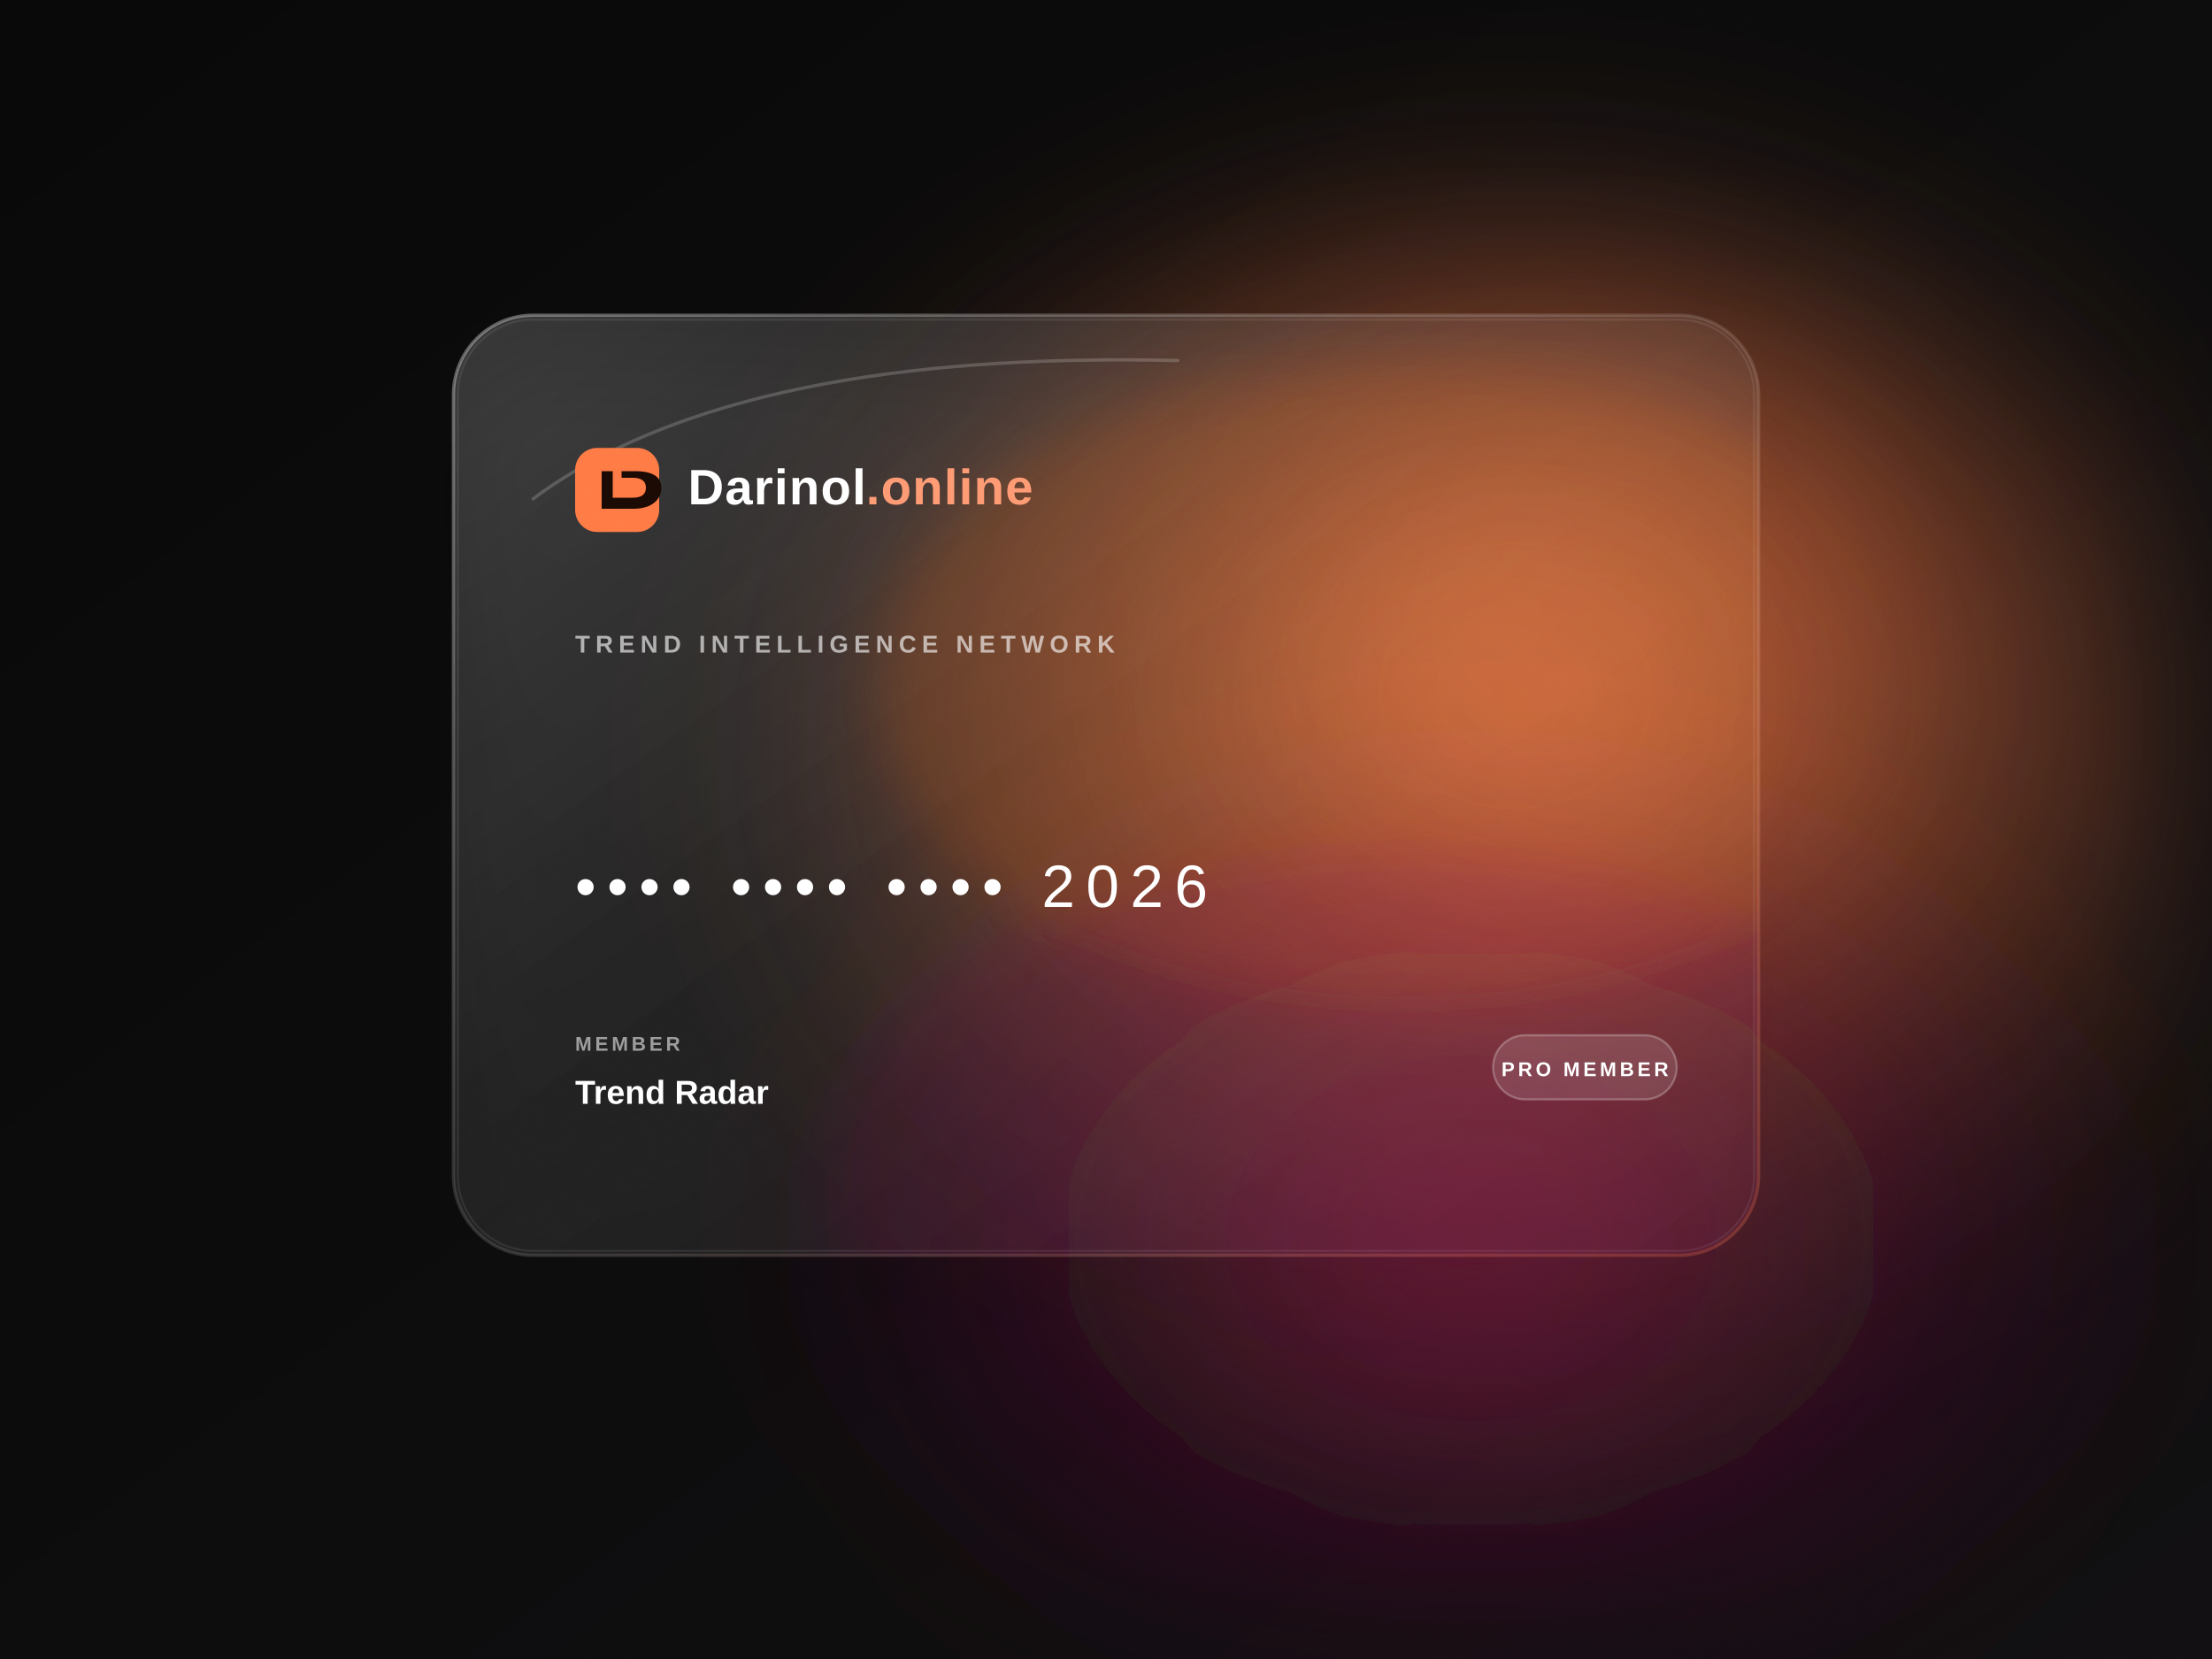
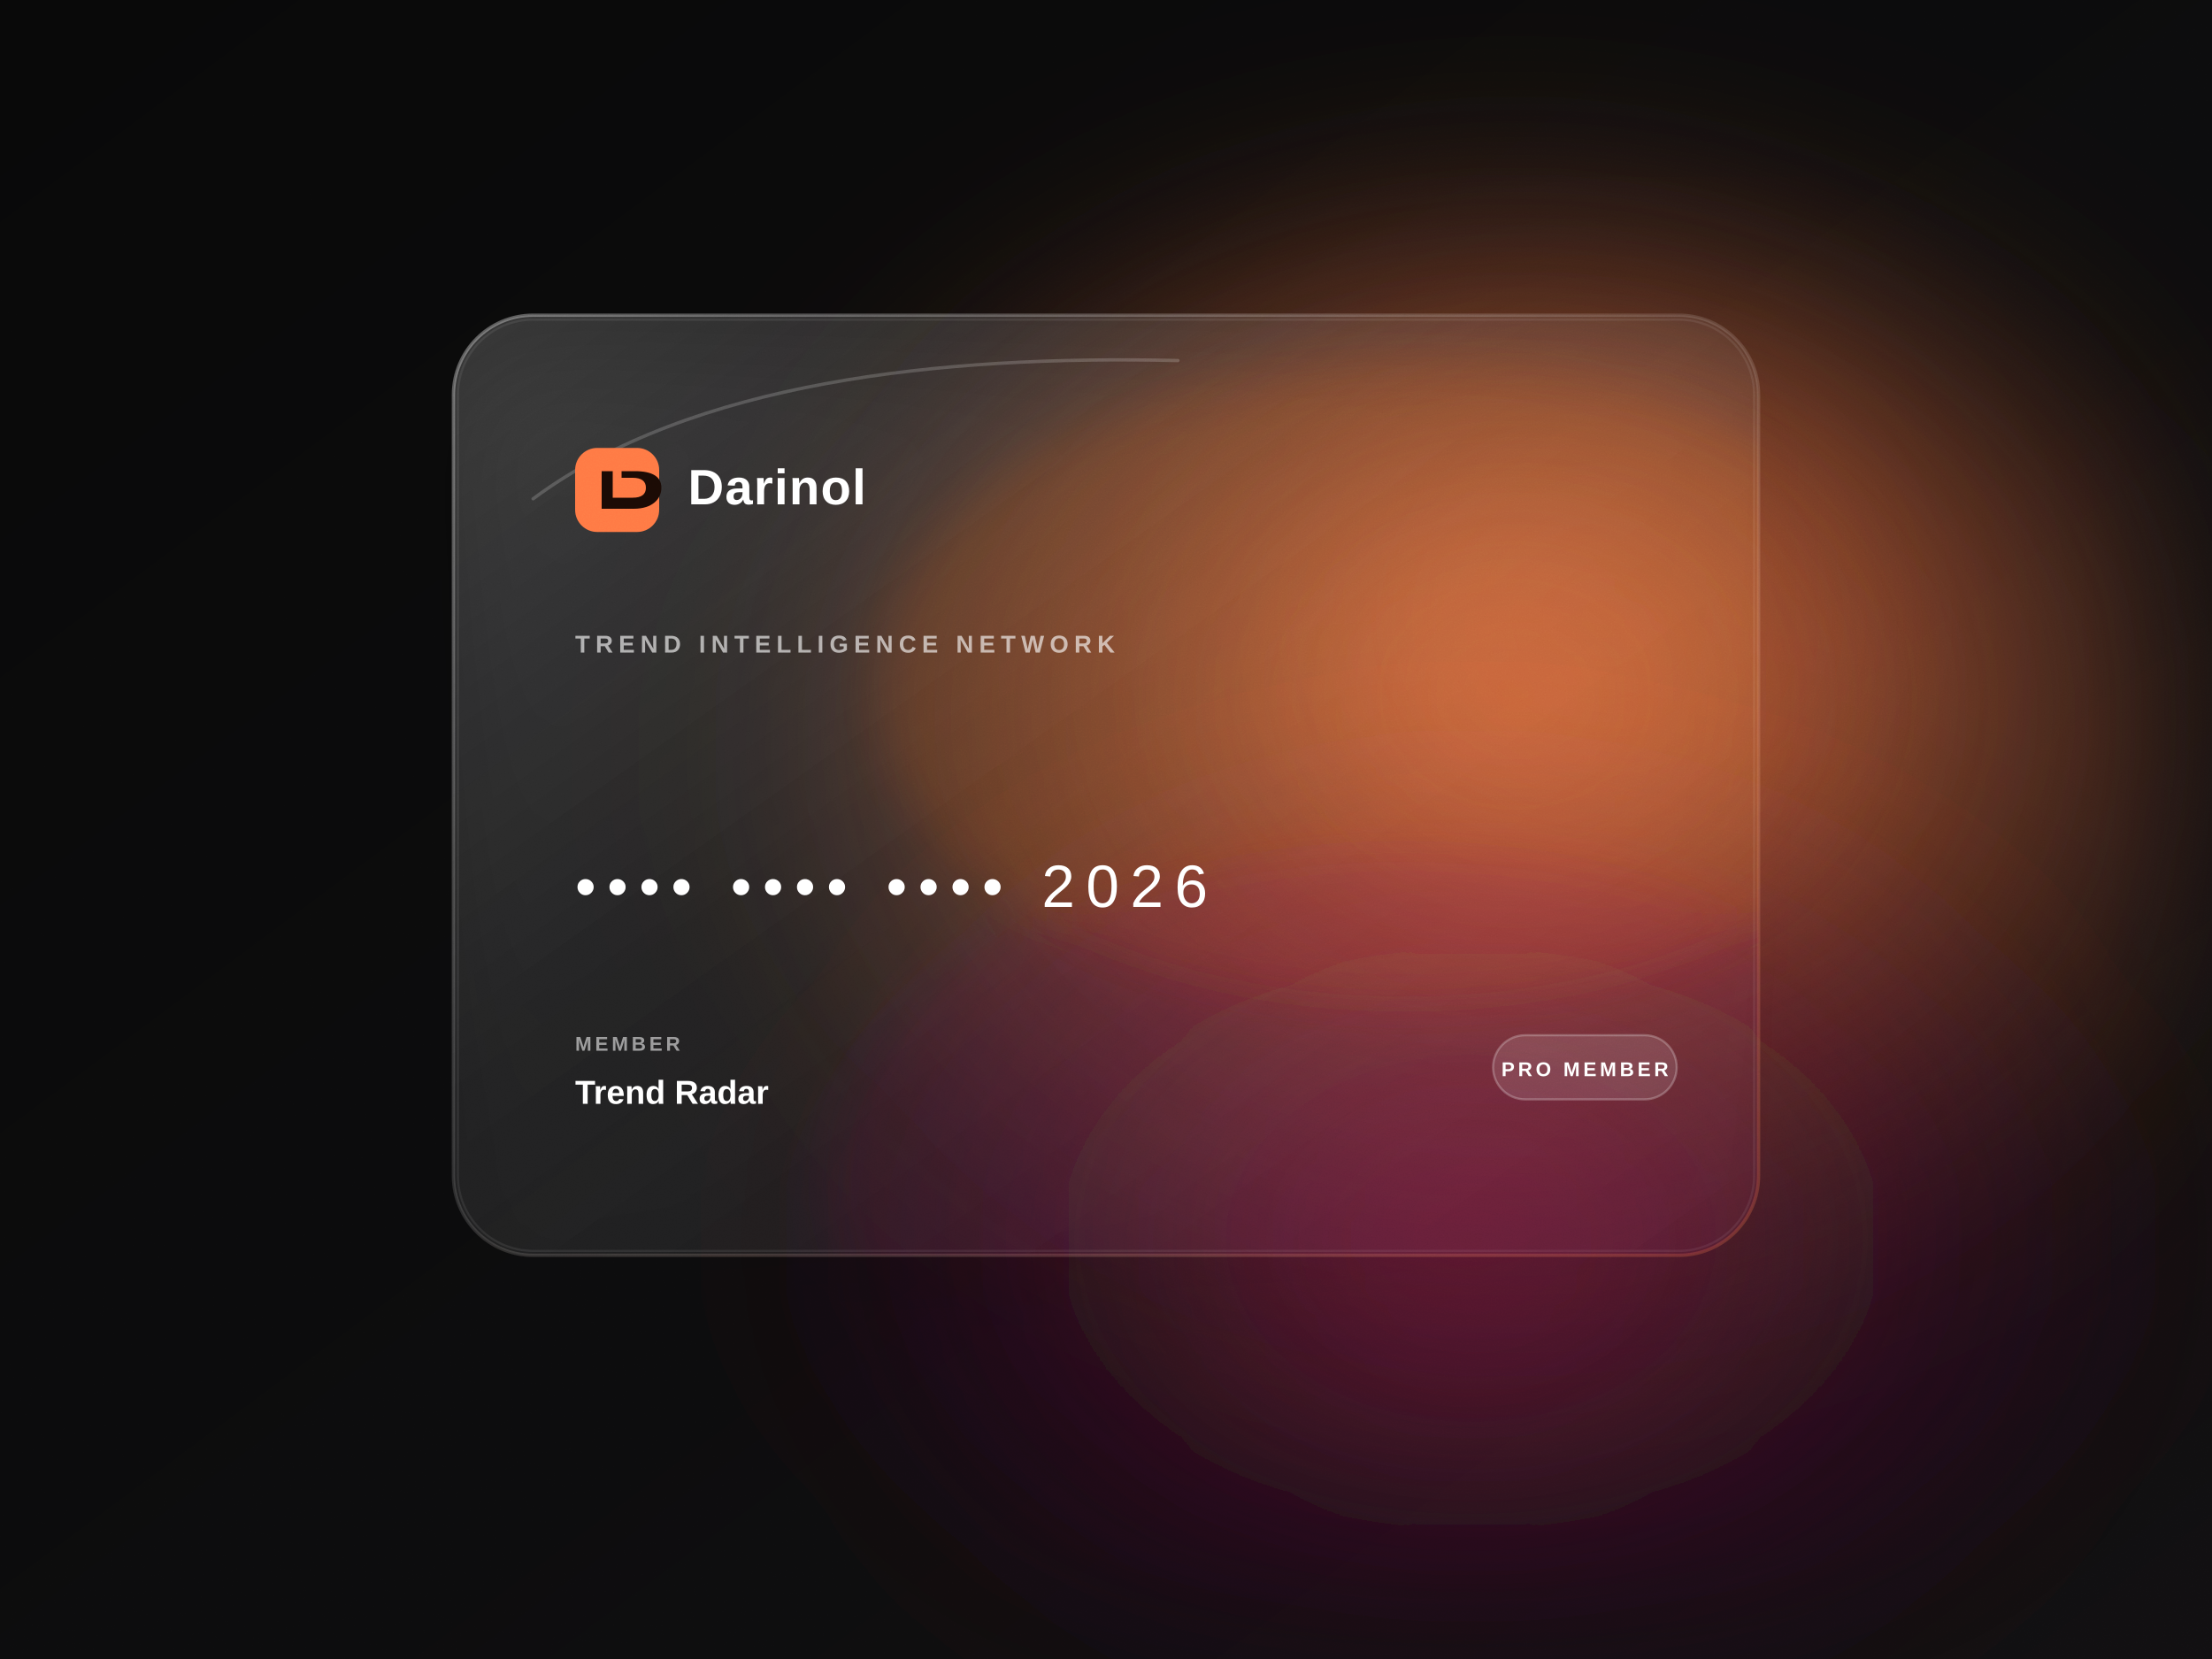
<svg xmlns="http://www.w3.org/2000/svg" width="2000" height="1500" viewBox="0 0 2000 1500" role="img" aria-labelledby="title desc">
  <defs>
    <linearGradient id="stage" x1="0" y1="0" x2="1" y2="1">
      <stop offset="0" stop-color="#090909" />
      <stop offset="0.55" stop-color="#0d0d0e" />
      <stop offset="1" stop-color="#121012" />
    </linearGradient>
    <radialGradient id="orangeOrb" cx="50%" cy="42%" r="58%">
      <stop offset="0" stop-color="#ff7a45" stop-opacity="0.92" />
      <stop offset="0.42" stop-color="#ff7a45" stop-opacity="0.45" />
      <stop offset="1" stop-color="#ff7a45" stop-opacity="0" />
    </radialGradient>
    <radialGradient id="magentaOrb" cx="50%" cy="50%" r="60%">
      <stop offset="0" stop-color="#9b174d" stop-opacity="0.7" />
      <stop offset="0.48" stop-color="#6a123d" stop-opacity="0.3" />
      <stop offset="1" stop-color="#3c0c2d" stop-opacity="0" />
    </radialGradient>
    <linearGradient id="glass" x1="0" y1="0" x2="1" y2="1">
      <stop offset="0" stop-color="#ffffff" stop-opacity="0.17" />
      <stop offset="0.42" stop-color="#ffffff" stop-opacity="0.075" />
      <stop offset="1" stop-color="#ffffff" stop-opacity="0.025" />
    </linearGradient>
    <linearGradient id="glassEdge" x1="0" y1="0" x2="1" y2="1">
      <stop offset="0" stop-color="#ffffff" stop-opacity="0.34" />
      <stop offset="0.48" stop-color="#ffffff" stop-opacity="0.12" />
      <stop offset="1" stop-color="#ff7a45" stop-opacity="0.24" />
    </linearGradient>
    <linearGradient id="orangeLine" x1="0" y1="0" x2="1" y2="0">
      <stop offset="0" stop-color="#ff7a45" stop-opacity="0" />
      <stop offset="0.5" stop-color="#ff7a45" stop-opacity="0.85" />
      <stop offset="1" stop-color="#ff7a45" stop-opacity="0" />
    </linearGradient>
    <filter id="orbBlur" x="-35%" y="-35%" width="170%" height="170%">
      <feGaussianBlur stdDeviation="105" />
    </filter>
    <filter id="cardBlur" x="-20%" y="-20%" width="140%" height="140%">
      <feGaussianBlur in="SourceGraphic" stdDeviation="22" result="blur" />
      <feColorMatrix in="blur" type="saturate" values="1.35" />
    </filter>
    <filter id="shadow" x="-25%" y="-35%" width="150%" height="180%">
      <feDropShadow dx="0" dy="42" stdDeviation="48" flood-color="#000000" flood-opacity="0.62" />
    </filter>
    <filter id="grain" x="0" y="0" width="100%" height="100%">
      <feTurbulence type="fractalNoise" baseFrequency="0.78" numOctaves="3" stitchTiles="stitch" />
      <feColorMatrix type="saturate" values="0" />
    </filter>
    <clipPath id="cardClip">
      <rect x="410" y="285" width="1180" height="850" rx="72" />
    </clipPath>
  </defs>
  <rect width="2000" height="1500" fill="url(#stage)" />
  <ellipse cx="1370" cy="710" rx="650" ry="510" fill="url(#orangeOrb)" filter="url(#orbBlur)" />
  <ellipse cx="1330" cy="1120" rx="610" ry="420" fill="url(#magentaOrb)" filter="url(#orbBlur)" />
  <ellipse cx="1450" cy="560" rx="260" ry="235" fill="#ff7a45" opacity="0.16" filter="url(#orbBlur)" />
  <g filter="url(#shadow)">
    <rect x="410" y="285" width="1180" height="850" rx="72" fill="url(#glass)" stroke="url(#glassEdge)" stroke-width="3" />
    <rect x="414" y="289" width="1172" height="842" rx="68" fill="none" stroke="#ffffff" stroke-opacity="0.075" stroke-width="2" />
  </g>
  <g clip-path="url(#cardClip)" opacity="0.55" filter="url(#cardBlur)">
    <ellipse cx="1270" cy="620" rx="480" ry="290" fill="#ff7a45" opacity="0.22" />
    <ellipse cx="1270" cy="1070" rx="520" ry="310" fill="#8d174b" opacity="0.18" />
  </g>
  <path d="M482 451C625 345 850 321 1065 326" fill="none" stroke="#ffffff" stroke-opacity="0.18" stroke-width="3" stroke-linecap="round" />
  <path d="M570 1039H1430" stroke="url(#orangeLine)" stroke-width="3" stroke-linecap="round" />
  <g transform="translate(520 405)">
    <rect width="76" height="76" rx="20" fill="#ff7a45" />
    <path d="M24 55V21h10v24h18c8 0 12-3 12-9s-4-9-12-9H42v-6h12c16 0 24 5 24 15s-8 19-25 19H24Z" fill="#1b0b05" />
  </g>
-   <text x="622" y="456" fill="#ffffff" font-family="Space Grotesk, Helvetica Neue, Arial, sans-serif" font-size="45" font-weight="600" letter-spacing="1">Darinol<tspan fill="#ff9a73">.online</tspan>
-   </text>
+   <text x="622" y="456" fill="#ffffff" font-family="Space Grotesk, Helvetica Neue, Arial, sans-serif" font-size="45" font-weight="600" letter-spacing="1">Darinol</text>
  <text x="520" y="590" fill="#ffffff" fill-opacity="0.62" font-family="DM Sans, Helvetica Neue, Arial, sans-serif" font-size="22" font-weight="600" letter-spacing="5">TREND INTELLIGENCE NETWORK</text>
  <text x="520" y="820" fill="#ffffff" font-family="Space Grotesk, Helvetica Neue, Arial, sans-serif" font-size="54" font-weight="500" letter-spacing="10">••••  ••••  ••••  2026</text>
  <g transform="translate(520 950)">
    <text y="0" fill="#ffffff" fill-opacity="0.55" font-family="DM Sans, Helvetica Neue, Arial, sans-serif" font-size="18" font-weight="600" letter-spacing="3">MEMBER</text>
    <text y="48" fill="#ffffff" font-family="DM Sans, Helvetica Neue, Arial, sans-serif" font-size="30" font-weight="600">Trend Radar</text>
  </g>
  <g transform="translate(1350 936)">
    <rect width="166" height="58" rx="29" fill="#ffffff" fill-opacity="0.12" stroke="#ffffff" stroke-opacity="0.24" stroke-width="2" />
    <text x="83" y="37" text-anchor="middle" fill="#ffffff" font-family="DM Sans, Helvetica Neue, Arial, sans-serif" font-size="18" font-weight="700" letter-spacing="3">PRO MEMBER</text>
  </g>
  <rect width="2000" height="1500" filter="url(#grain)" opacity="0.085" style="mix-blend-mode:overlay" pointer-events="none" />
</svg>
